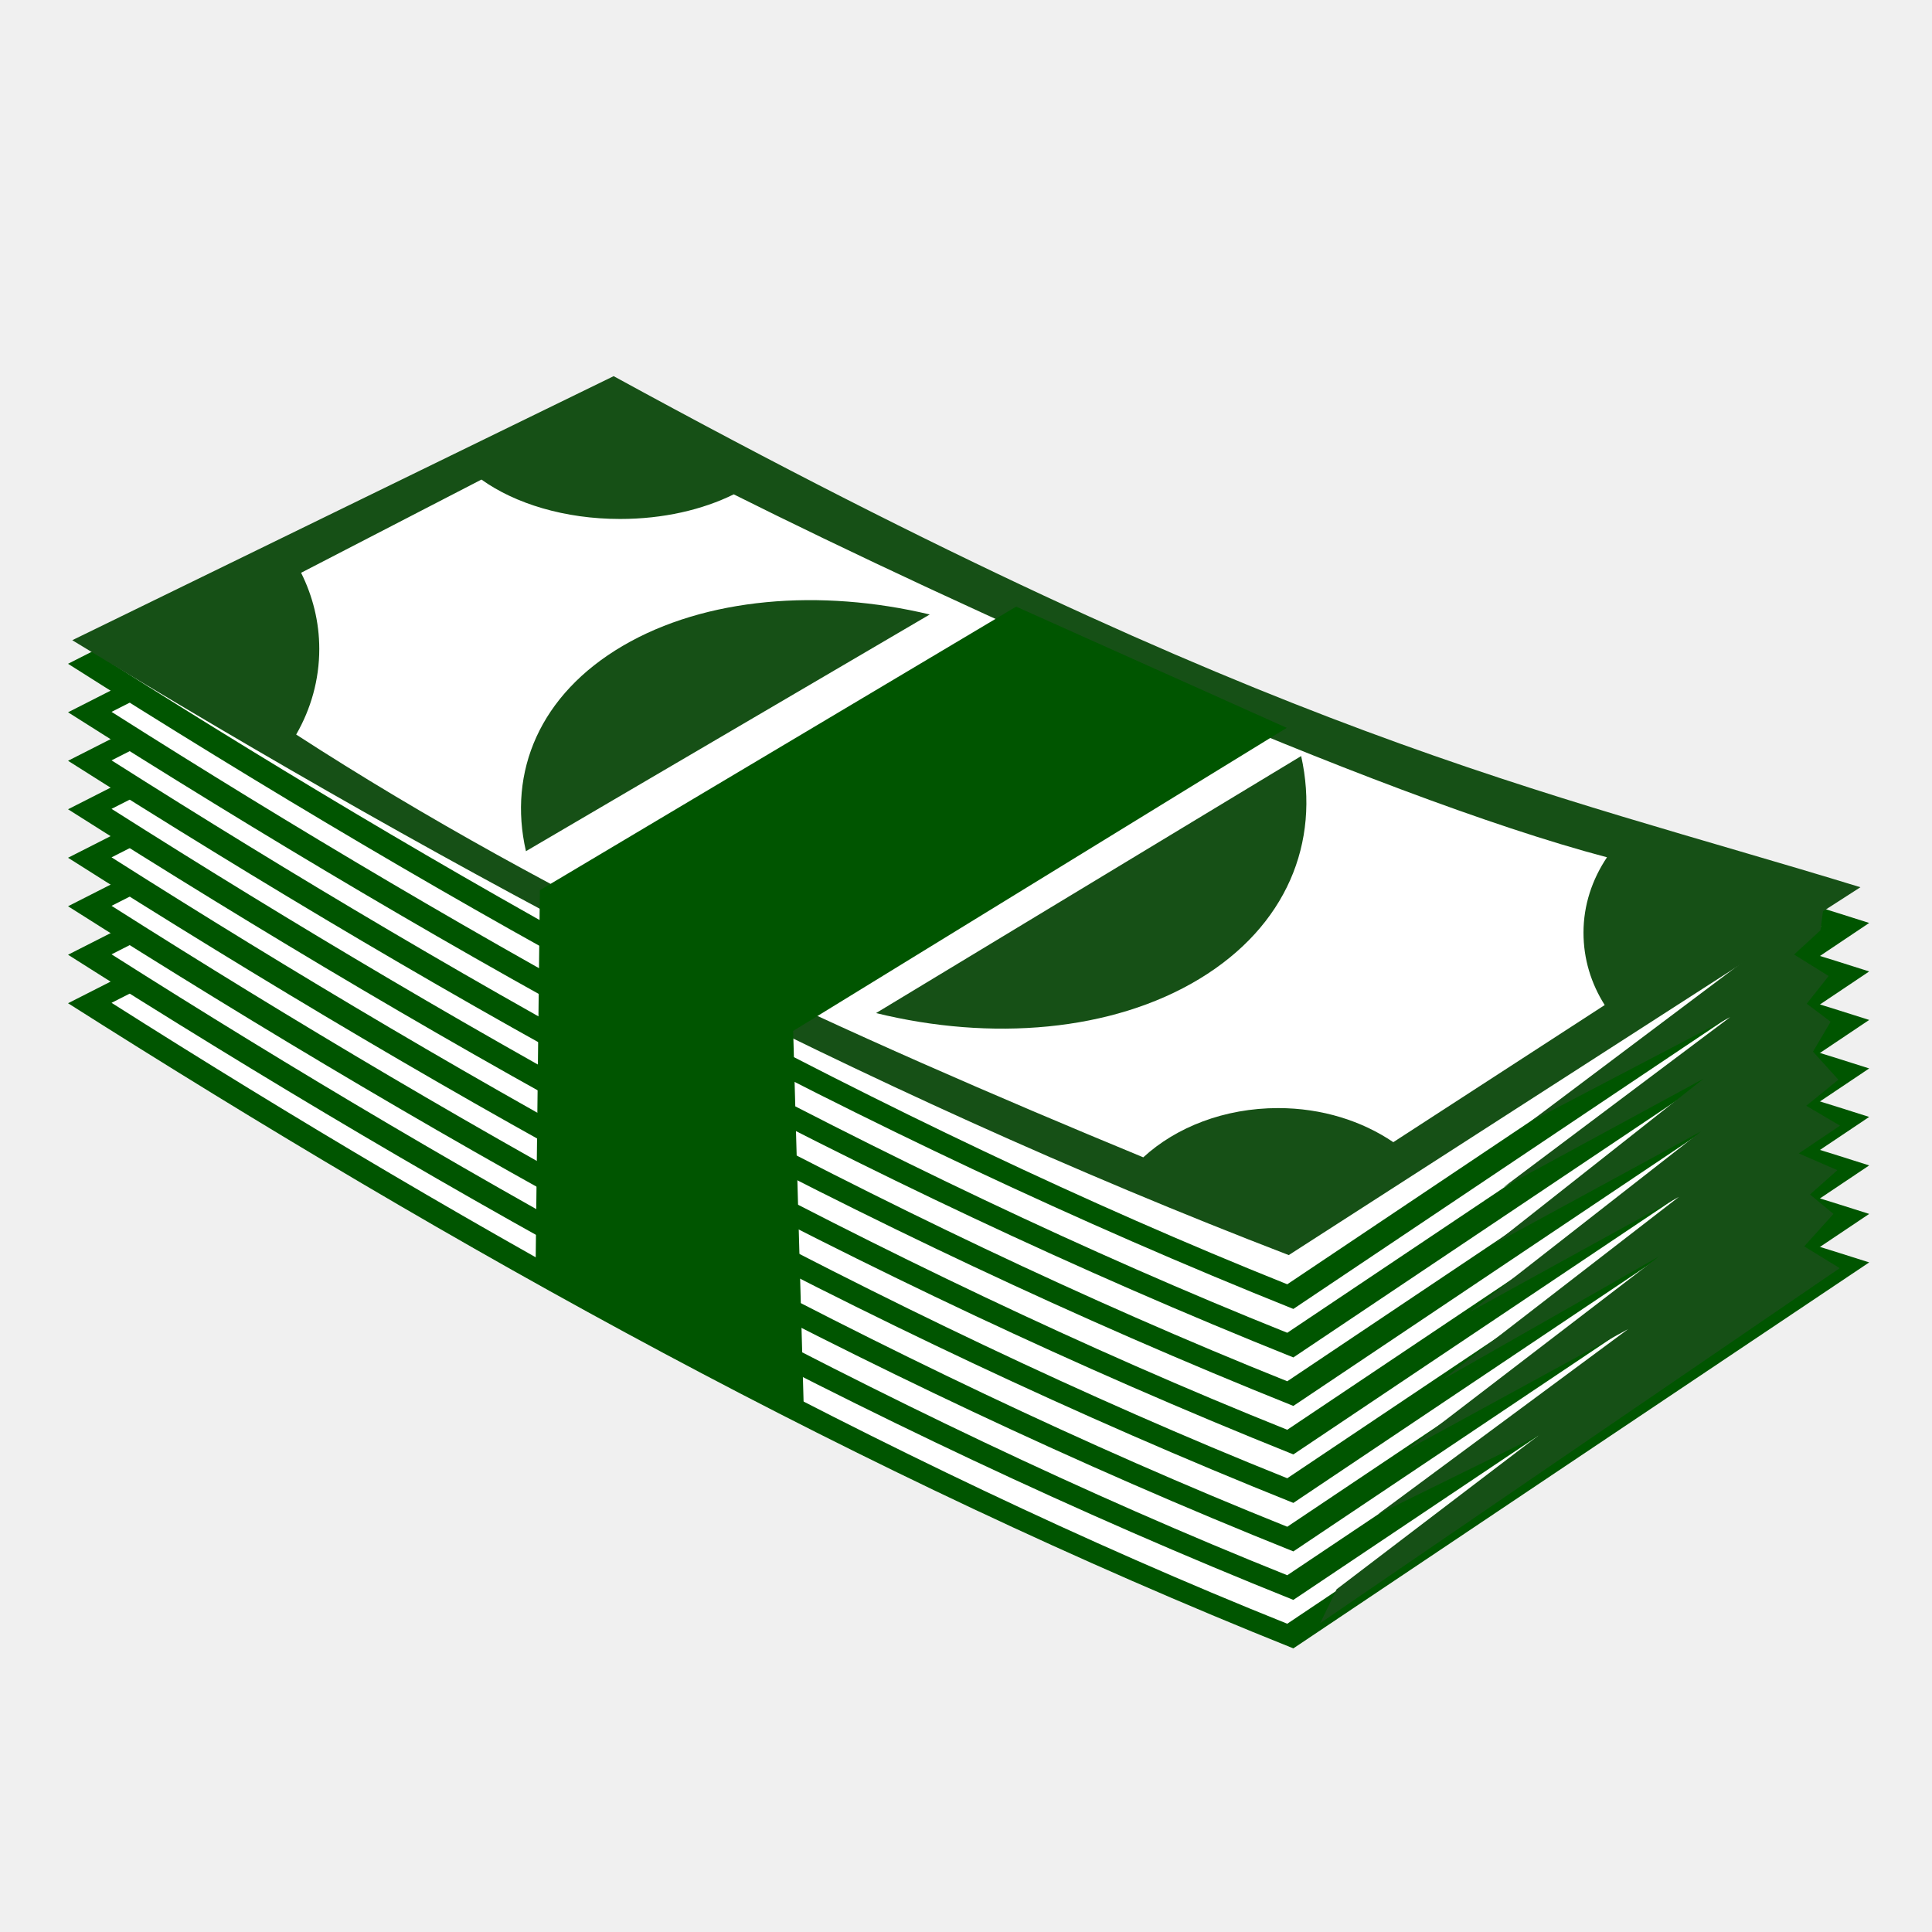
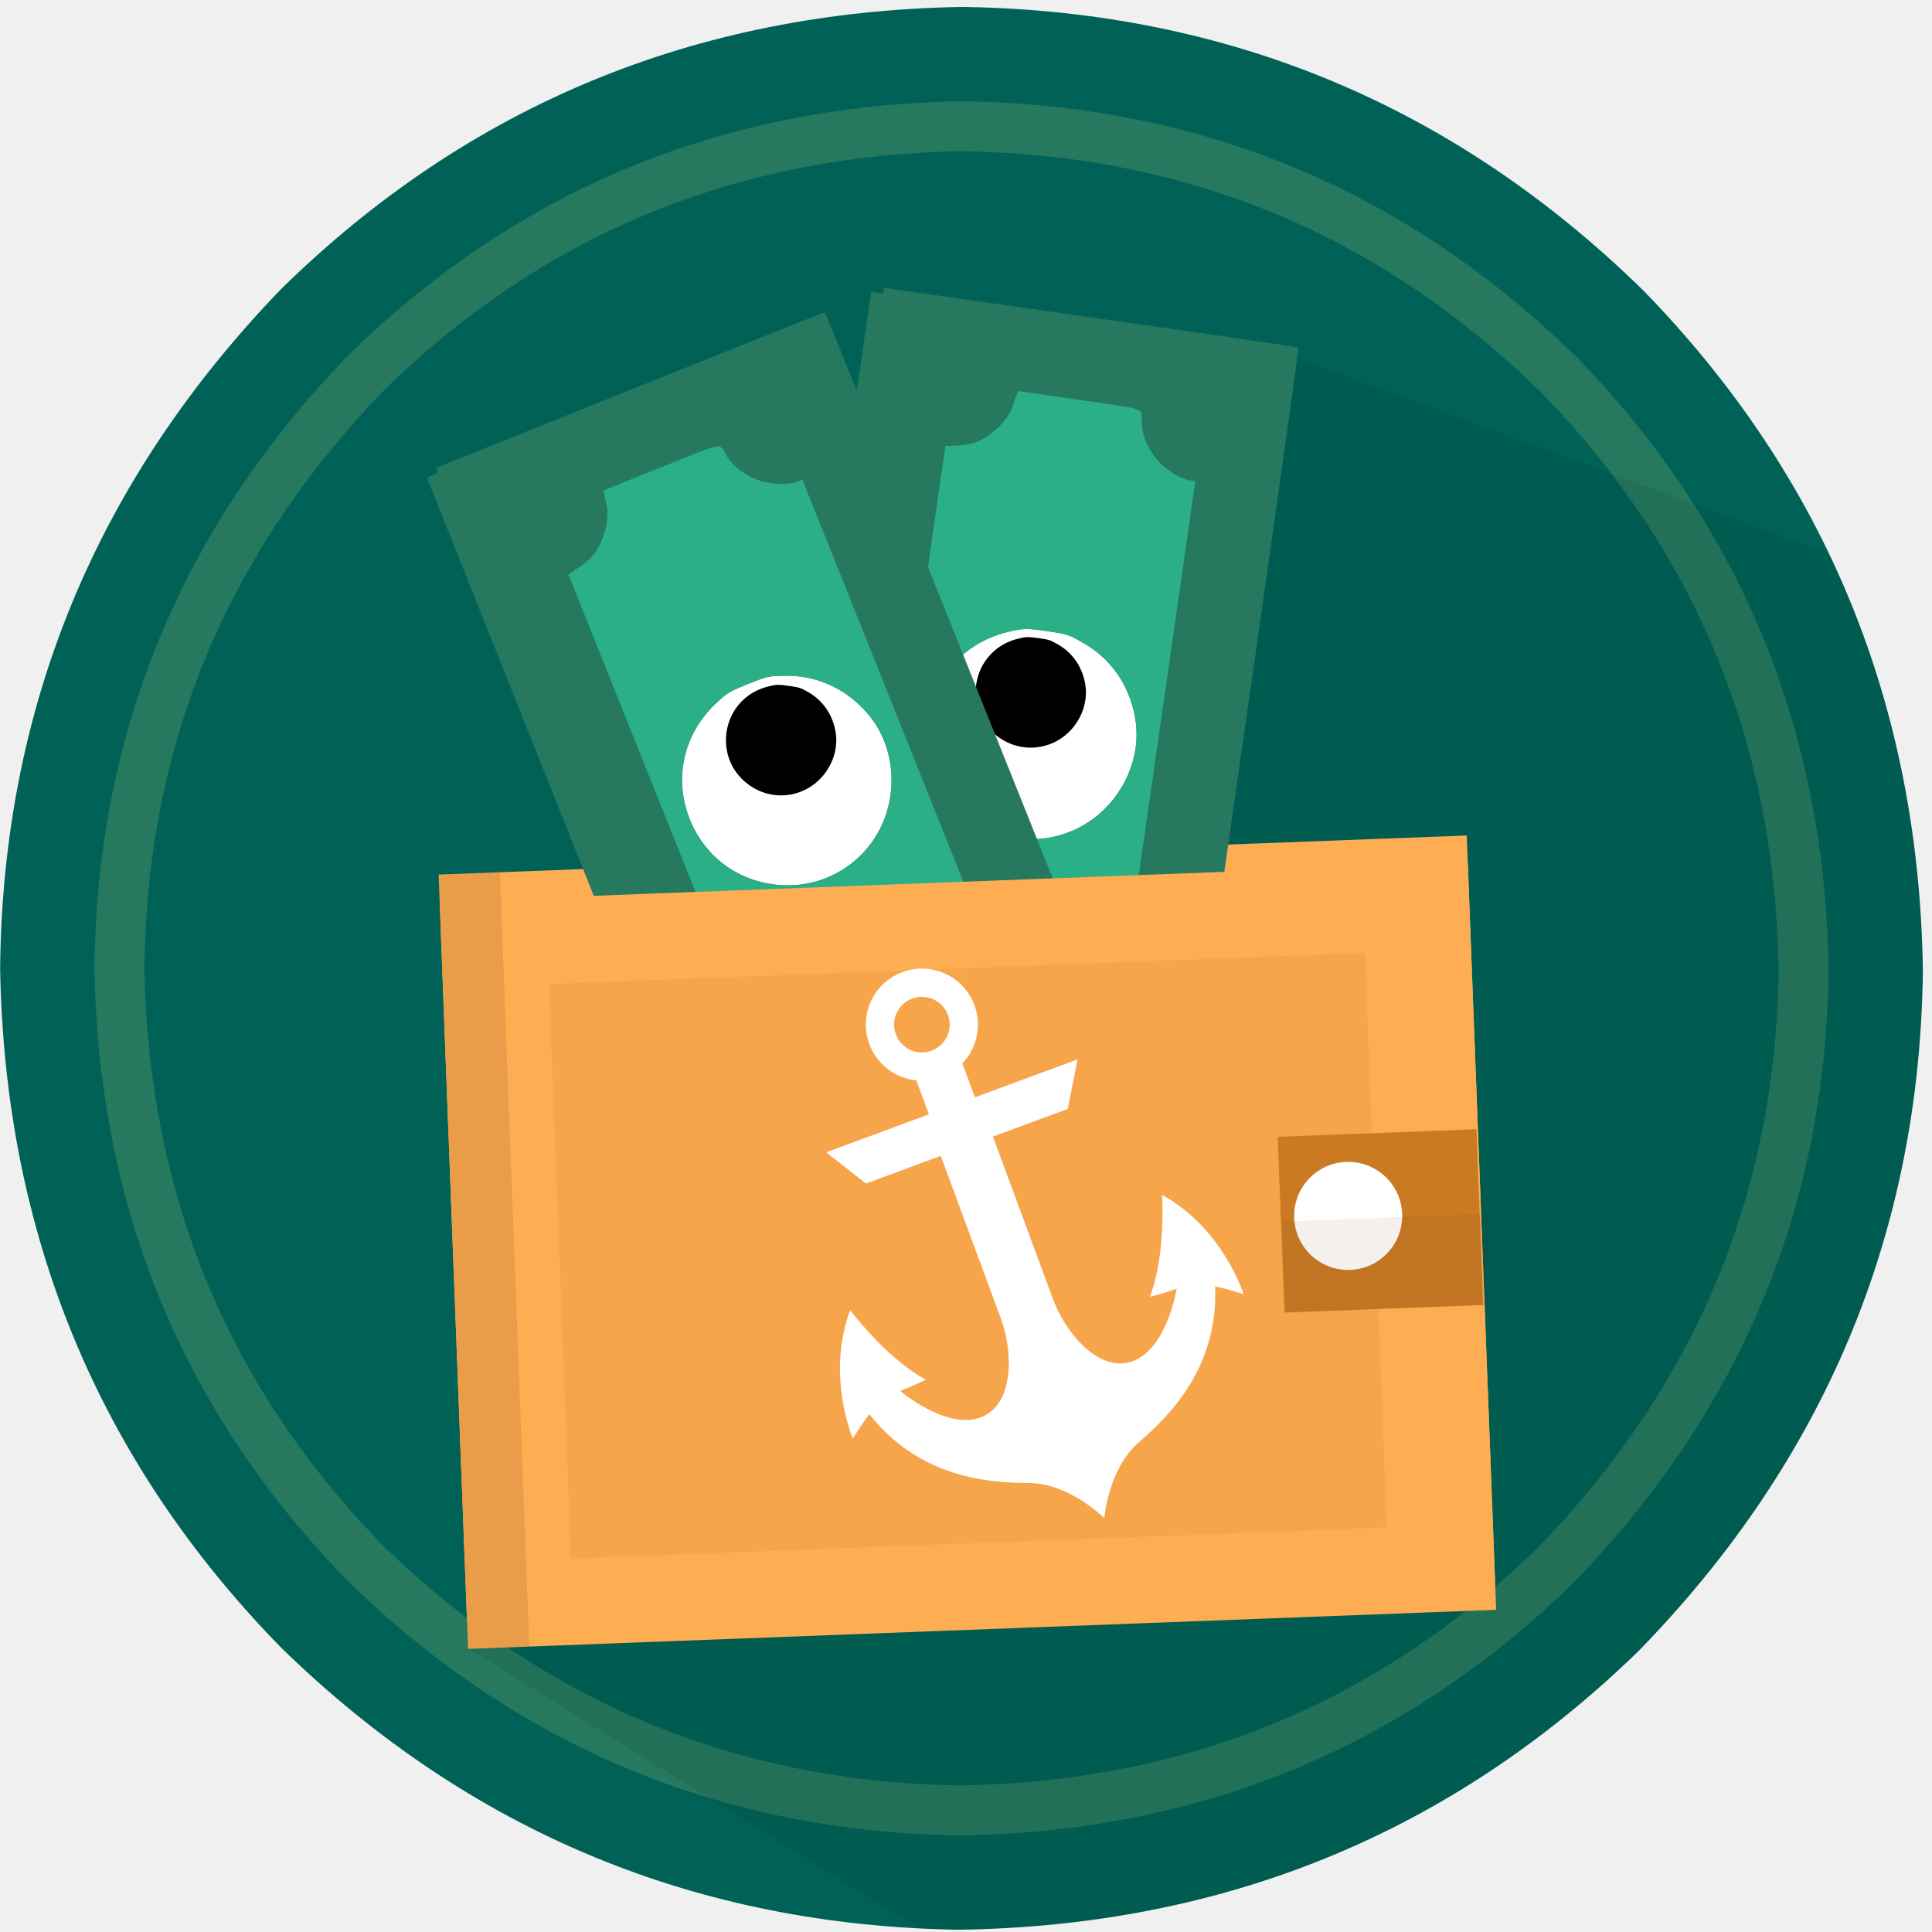
- <svg xmlns="http://www.w3.org/2000/svg" width="900" height="900" id="svg2" version="1.1">
-   <defs id="defs4" />
-   <g id="layer1" transform="translate(0,-152.3622)">
-     <g id="g5883" transform="matrix(8.244017,0,0,8.244017,-178.1999,-1481.951)">
-       <g transform="matrix(-0.6850293,0,0,0.6850293,-5.127011,-30.38815)" id="g4862">
-         <g transform="translate(-6.428571,-72.64286)" id="g4820">
-           <g id="g4822">
-             <path style="fill:#ffffff;stroke:none" d="m -190.893,425.755 45,30.536 0.536,0.357 8.929,-3.393 18.929,-8.75 17.143,-8.75 18.571,-10 27.679,-16.607 7.857,-4.821 -43.571,-21.964 -36.786,19.464 -17.679,8.393 -24.286,8.75 z" id="path4824" transform="translate(6.428571,84.64286)" />
-             <path style="fill:#005500;stroke:none" d="m -83.204,466.295 c -55.31,31.494 -76.664,35.629 -103.591,44.233 l 47.499,31.839 c 35.855,-14.363 69.041,-32.88 101.073,-53.217 l -44.981,-22.854 z m -0.315,1.639 41.707,21.182 c -29.705,18.86 -63.73,37.898 -96.981,51.217 l -44.036,-29.51 c 24.971,-7.979 48.018,-13.682 99.31,-42.889 z" id="path4826" />
+ <svg xmlns="http://www.w3.org/2000/svg" width="100%" height="100%" viewBox="0 0 600 600" version="1.1" xml:space="preserve" style="fill-rule:evenodd;clip-rule:evenodd;stroke-linecap:round;stroke-linejoin:round;stroke-miterlimit:2;">
+   <g id="layer1" transform="matrix(13.9572,0,0,13.9572,-4320.2,-5505.95)">
+     <g transform="matrix(1,0,0,1,-0.144157,-9.83669)">
+       <g>
+         <path d="M331.087,404.479C325.157,404.578 320.112,406.664 315.95,410.737C311.828,414.998 309.737,420.041 309.679,425.867C309.779,431.794 311.868,436.838 315.945,441C320.134,445.078 325.15,447.166 330.993,447.263C336.924,447.182 341.976,445.11 346.148,441.049C350.283,436.8 352.388,431.763 352.462,425.938C352.379,420.009 350.305,414.959 346.24,410.787C342.061,406.696 337.051,404.594 331.21,404.481" style="fill:rgb(0,98,86);fill-rule:nonzero;" />
+       </g>
+       <g transform="matrix(0.875911,0,0,0.875911,41.0823,52.846)">
+         <path d="M331.087,404.479C325.157,404.578 320.112,406.664 315.95,410.737C311.828,414.998 309.737,420.041 309.679,425.867C309.779,431.794 311.868,436.838 315.945,441C320.134,445.078 325.15,447.166 330.993,447.263C336.924,447.182 341.976,445.11 346.148,441.049C350.283,436.8 352.388,431.763 352.462,425.938C352.379,420.009 350.305,414.959 346.24,410.787C342.061,406.696 337.051,404.594 331.21,404.481" style="fill:none;fill-rule:nonzero;stroke:rgb(38,120,95);stroke-width:1.27px;" />
+       </g>
+       <g>
+         <path d="M338.493,412.202C335.231,420.743 332.546,426.447 330.437,429.314C328.388,432.387 325.065,435.261 320.468,437.936L320.085,440.999L330.126,447.234L330.129,447.234C330.415,447.248 330.703,447.258 330.993,447.263C336.924,447.182 341.976,445.11 346.148,441.049C350.283,436.8 352.388,431.763 352.462,425.938C352.415,422.557 351.72,419.461 350.377,416.652L350.381,416.652L338.515,412.284L338.493,412.202Z" style="fill-opacity:0.07;fill-rule:nonzero;" />
+       </g>
+       <g>
+         <g>
+           <path d="M319.436,423.785L320.068,440.411L320.112,440.409L342.944,439.541L342.332,423.435L342.313,422.915L319.48,423.783" style="fill:rgb(255,173,83);fill-rule:nonzero;" />
+         </g>
+         <g>
+           <g>
+             <path d="M338.251,412.419C338.274,412.241 338.286,412.145 338.284,412.143C338.267,412.133 336.187,411.831 333.658,411.471L329.06,410.815L327.72,420.071L326.383,429.328L331.018,429.994L335.652,430.659L336.98,421.412C337.6,417.089 338.118,413.429 338.251,412.419ZM335.991,415.117L335.128,421.135L334.264,427.152L335.991,415.117ZM330.038,420.446L330.04,420.428L330.038,420.446ZM330.428,414.337L328.702,426.361L329.565,420.348L330.428,414.337Z" style="fill:rgb(38,120,95);fill-rule:nonzero;" />
+           </g>
+           <g>
+             <path d="M338.567,412.056C338.549,412.046 336.47,411.744 333.94,411.385L329.343,410.729L328.003,419.985L326.666,429.242L331.3,429.907L335.935,430.573L337.262,421.326C337.993,416.239 338.58,412.07 338.567,412.056ZM334.326,427.076C333.873,427.094 333.522,427.271 333.24,427.624C333.139,427.753 333.062,427.893 333.024,428.02C332.997,428.13 332.953,428.226 332.933,428.234C332.856,428.269 330.231,427.892 330.201,427.842C330.189,427.818 330.177,427.714 330.177,427.612C330.182,427.37 330.024,426.965 329.852,426.766C329.673,426.567 329.413,426.397 329.177,426.329L328.984,426.275L329.847,420.261L330.71,414.251L330.962,414.238C331.099,414.231 331.277,414.204 331.356,414.177C331.727,414.049 332.118,413.67 332.223,413.333C332.246,413.253 332.279,413.152 332.297,413.109L332.324,413.026L333.696,413.223C335.23,413.443 335.08,413.387 335.08,413.724C335.083,413.967 335.19,414.251 335.368,414.488C335.559,414.743 335.918,414.98 336.166,415.015L336.274,415.031L335.41,421.048L334.546,427.066L334.326,427.076Z" style="fill:rgb(38,120,95);fill-rule:nonzero;" />
+           </g>
+           <g>
+             <path d="M334.964,420.575C334.945,420.149 334.792,419.688 334.551,419.339C334.315,419.003 334.073,418.79 333.702,418.586C333.446,418.443 333.384,418.426 332.957,418.365C332.542,418.306 332.463,418.306 332.201,418.363C331.632,418.481 331.159,418.765 330.82,419.182C330.176,419.972 330.126,421.141 330.696,421.965C331.364,422.927 332.583,423.265 333.623,422.771C334.456,422.376 335,421.481 334.964,420.575Z" style="fill:white;fill-rule:nonzero;" />
+             <g transform="matrix(0.526246,0,0,0.526246,157.565,198.361)">
+               <path d="M334.964,420.575C334.945,420.149 334.792,419.688 334.551,419.339C334.315,419.003 334.073,418.79 333.702,418.586C333.446,418.443 333.384,418.426 332.957,418.365C332.542,418.306 332.463,418.306 332.201,418.363C331.632,418.481 331.159,418.765 330.82,419.182C330.176,419.972 330.126,421.141 330.696,421.965C331.364,422.927 332.583,423.265 333.623,422.771C334.456,422.376 335,421.481 334.964,420.575Z" style="fill-rule:nonzero;" />
+             </g>
+           </g>
+           <g>
+             <path d="M334.943,420.973C334.834,421.734 334.333,422.434 333.623,422.771C332.583,423.265 331.364,422.927 330.696,421.965C330.365,421.487 330.243,420.892 330.325,420.323C330.384,419.912 330.55,419.513 330.82,419.182C331.159,418.765 331.632,418.481 332.201,418.363C332.463,418.306 332.542,418.306 332.957,418.365C333.384,418.426 333.446,418.443 333.702,418.586C334.073,418.79 334.315,419.003 334.551,419.339C334.792,419.688 334.945,420.149 334.964,420.575C334.969,420.709 334.962,420.842 334.943,420.973ZM336.274,415.031L336.166,415.015C335.918,414.98 335.559,414.743 335.368,414.488C335.19,414.251 335.083,413.967 335.08,413.724C335.08,413.387 335.23,413.443 333.696,413.223L332.324,413.026L332.297,413.109C332.279,413.152 332.246,413.253 332.223,413.333C332.118,413.67 331.727,414.049 331.356,414.177C331.277,414.204 331.099,414.231 330.962,414.238L330.71,414.251L328.984,426.275L329.177,426.329C329.413,426.397 329.673,426.567 329.852,426.766C330.024,426.965 330.182,427.37 330.177,427.612C330.177,427.714 330.189,427.818 330.201,427.842C330.231,427.892 332.856,428.269 332.933,428.234C332.953,428.226 332.997,428.13 333.024,428.02C333.062,427.893 333.139,427.753 333.24,427.624C333.522,427.271 333.873,427.094 334.326,427.076L334.546,427.066L336.274,415.031Z" style="fill:rgb(42,175,134);fill-rule:nonzero;" />
          </g>
        </g>
-         <g id="g4812" transform="translate(-6.428571,-76.64286)">
-           <g id="g4814">
-             <path transform="translate(6.428571,84.64286)" id="path4816" d="m -190.893,425.755 45,30.536 0.536,0.357 8.929,-3.393 18.929,-8.75 17.143,-8.75 18.571,-10 27.679,-16.607 7.857,-4.821 -43.571,-21.964 -36.786,19.464 -17.679,8.393 -24.286,8.75 z" style="fill:#ffffff;stroke:none" />
-             <path id="path4818" d="m -83.204,466.295 c -55.31,31.494 -76.664,35.629 -103.591,44.233 l 47.499,31.839 c 35.855,-14.363 69.041,-32.88 101.073,-53.217 l -44.981,-22.854 z m -0.315,1.639 41.707,21.182 c -29.705,18.86 -63.73,37.898 -96.981,51.217 l -44.036,-29.51 c 24.971,-7.979 48.018,-13.682 99.31,-42.889 z" style="fill:#005500;stroke:none" />
+         <g>
+           <g>
+             <path d="M327.935,411.746C327.866,411.58 327.829,411.491 327.826,411.49C327.806,411.49 325.854,412.268 323.484,413.222L319.174,414.952L322.641,423.639L326.112,432.324L330.459,430.583L334.805,428.841L331.331,420.17C329.707,416.116 328.325,412.688 327.935,411.746ZM327.328,415.212L329.588,420.855L331.849,426.499L327.328,415.212ZM324.836,422.804C324.835,422.801 324.833,422.799 324.832,422.796C324.831,422.793 324.83,422.79 324.829,422.787L324.836,422.804ZM322.119,417.319L326.636,428.595L324.377,422.955L322.119,417.319Z" style="fill:rgb(38,120,95);fill-rule:nonzero;" />
+           </g>
+           <g>
+             <path d="M328.027,411.274C328.007,411.274 326.055,412.052 323.685,413.005L319.375,414.736L322.843,423.422L326.314,432.107L330.66,430.366L335.006,428.625L331.532,419.953C329.621,415.183 328.045,411.279 328.027,411.274ZM331.864,426.402C331.481,426.644 331.266,426.972 331.198,427.419C331.175,427.582 331.178,427.742 331.209,427.87C331.241,427.979 331.251,428.084 331.238,428.101C331.188,428.17 328.726,429.156 328.675,429.128C328.653,429.112 328.591,429.028 328.539,428.94C328.422,428.729 328.083,428.457 327.835,428.37C327.58,428.287 327.27,428.27 327.032,428.329L326.838,428.379L324.578,422.739L322.321,417.103L322.532,416.966C322.648,416.891 322.788,416.779 322.843,416.716C323.1,416.419 323.249,415.896 323.172,415.551C323.152,415.471 323.13,415.367 323.124,415.32L323.106,415.235L324.392,414.72C325.832,414.143 325.673,414.17 325.842,414.462C325.966,414.67 326.2,414.863 326.473,414.979C326.765,415.104 327.195,415.13 327.428,415.037L327.529,414.996L329.79,420.639L332.05,426.283L331.864,426.402Z" style="fill:rgb(38,120,95);fill-rule:nonzero;" />
+           </g>
+           <g>
+             <path d="M329.167,420.453C328.938,420.093 328.574,419.77 328.191,419.589C327.819,419.415 327.503,419.352 327.079,419.361C326.786,419.365 326.724,419.382 326.324,419.542C325.934,419.698 325.866,419.738 325.668,419.918C325.234,420.306 324.967,420.788 324.881,421.319C324.719,422.324 325.26,423.362 326.165,423.79C327.225,424.289 328.45,423.973 329.103,423.025C329.627,422.266 329.651,421.219 329.167,420.453Z" style="fill:white;fill-rule:nonzero;" />
+             <g transform="matrix(0.526246,0,0,0.526246,152.01,199.423)">
+               <path d="M334.964,420.575C334.945,420.149 334.792,419.688 334.551,419.339C334.315,419.003 334.073,418.79 333.702,418.586C333.446,418.443 333.384,418.426 332.957,418.365C332.542,418.306 332.463,418.306 332.201,418.363C331.632,418.481 331.159,418.765 330.82,419.182C330.176,419.972 330.126,421.141 330.696,421.965C331.364,422.927 332.583,423.265 333.623,422.771C334.456,422.376 335,421.481 334.964,420.575Z" style="fill-rule:nonzero;" />
+             </g>
+           </g>
+           <g>
+             <path d="M329.347,420.808C329.633,421.521 329.55,422.378 329.103,423.025C328.45,423.973 327.225,424.289 326.165,423.79C325.64,423.541 325.237,423.088 325.023,422.554C324.869,422.168 324.813,421.74 324.881,421.319C324.967,420.788 325.234,420.306 325.668,419.918C325.866,419.738 325.934,419.698 326.324,419.542C326.724,419.382 326.786,419.365 327.079,419.361C327.503,419.352 327.819,419.415 328.191,419.589C328.574,419.77 328.938,420.093 329.167,420.453C329.238,420.566 329.298,420.685 329.347,420.808ZM327.529,414.996L327.428,415.037C327.195,415.13 326.765,415.104 326.473,414.979C326.2,414.863 325.966,414.67 325.842,414.462C325.673,414.17 325.832,414.143 324.392,414.72L323.106,415.235L323.124,415.32C323.13,415.367 323.152,415.471 323.172,415.551C323.249,415.896 323.1,416.419 322.843,416.716C322.788,416.779 322.648,416.891 322.532,416.966L322.321,417.103L326.838,428.379L327.032,428.329C327.27,428.27 327.58,428.287 327.835,428.37C328.083,428.457 328.422,428.729 328.539,428.94C328.591,429.028 328.653,429.112 328.675,429.128C328.726,429.156 331.188,428.17 331.238,428.101C331.251,428.084 331.241,427.979 331.209,427.87C331.178,427.742 331.175,427.582 331.198,427.419C331.266,426.972 331.481,426.644 331.864,426.402L332.05,426.283L327.529,414.996Z" style="fill:rgb(42,175,134);fill-rule:nonzero;" />
          </g>
        </g>
-         <g transform="translate(-6.428571,-80.64286)" id="g4804">
-           <g id="g4806">
-             <path style="fill:#ffffff;stroke:none" d="m -190.893,425.755 45,30.536 0.536,0.357 8.929,-3.393 18.929,-8.75 17.143,-8.75 18.571,-10 27.679,-16.607 7.857,-4.821 -43.571,-21.964 -36.786,19.464 -17.679,8.393 -24.286,8.75 z" id="path4808" transform="translate(6.428571,84.64286)" />
-             <path style="fill:#005500;stroke:none" d="m -83.204,466.295 c -55.31,31.494 -76.664,35.629 -103.591,44.233 l 47.499,31.839 c 35.855,-14.363 69.041,-32.88 101.073,-53.217 l -44.981,-22.854 z m -0.315,1.639 41.707,21.182 c -29.705,18.86 -63.73,37.898 -96.981,51.217 l -44.036,-29.51 c 24.971,-7.979 48.018,-13.682 99.31,-42.889 z" id="path4810" />
-           </g>
+         <g>
+           <path d="M319.459,424.387L320.091,441.014L320.135,441.012L342.967,440.144L342.336,423.518L319.459,424.387" style="fill:rgb(255,173,83);fill-rule:nonzero;" />
        </g>
-         <g id="g4763" transform="translate(-6.428571,-84.64286)">
-           <g id="g4800">
-             <path transform="translate(6.428571,84.64286)" id="path4797" d="m -190.893,425.755 45,30.536 0.536,0.357 8.929,-3.393 18.929,-8.75 17.143,-8.75 18.571,-10 27.679,-16.607 7.857,-4.821 -43.571,-21.964 -36.786,19.464 -17.679,8.393 -24.286,8.75 z" style="fill:#ffffff;stroke:none" />
-             <path id="path4765" d="m -83.204,466.295 c -55.31,31.494 -76.664,35.629 -103.591,44.233 l 47.499,31.839 c 35.855,-14.363 69.041,-32.88 101.073,-53.217 l -44.981,-22.854 z m -0.315,1.639 41.707,21.182 c -29.705,18.86 -63.73,37.898 -96.981,51.217 l -44.036,-29.51 c 24.971,-7.979 48.018,-13.682 99.31,-42.889 z" style="fill:#005500;stroke:none" />
-           </g>
+         <g>
+           <path d="M321.893,426.219L322.379,439.002L322.415,439.001L340.533,438.313L340.047,425.529L321.893,426.219" style="fill:rgb(201,122,35);fill-opacity:0.16;fill-rule:nonzero;" />
        </g>
-         <g id="g4828" transform="translate(-6.428571,-88.64286)">
-           <g id="g4830">
-             <path transform="translate(6.428571,84.64286)" id="path4832" d="m -190.893,425.755 45,30.536 0.536,0.357 8.929,-3.393 18.929,-8.75 17.143,-8.75 18.571,-10 27.679,-16.607 7.857,-4.821 -43.571,-21.964 -36.786,19.464 -17.679,8.393 -24.286,8.75 z" style="fill:#ffffff;stroke:none" />
-             <path id="path4834" d="m -83.204,466.295 c -55.31,31.494 -76.664,35.629 -103.591,44.233 l 47.499,31.839 c 35.855,-14.363 69.041,-32.88 101.073,-53.217 l -44.981,-22.854 z m -0.315,1.639 41.707,21.182 c -29.705,18.86 -63.73,37.898 -96.981,51.217 l -44.036,-29.51 c 24.971,-7.979 48.018,-13.682 99.31,-42.889 z" style="fill:#005500;stroke:none" />
-           </g>
+         <g>
+           <path d="M338.106,429.619L338.255,433.528L338.263,433.527L342.677,433.36L342.528,429.451L338.106,429.619" style="fill:rgb(201,122,35);fill-rule:nonzero;" />
        </g>
-         <g transform="translate(-6.428571,-92.64286)" id="g4836">
-           <g id="g4838">
-             <path style="fill:#ffffff;stroke:none" d="m -190.893,425.755 45,30.536 0.536,0.357 8.929,-3.393 18.929,-8.75 17.143,-8.75 18.571,-10 27.679,-16.607 7.857,-4.821 -43.571,-21.964 -36.786,19.464 -17.679,8.393 -24.286,8.75 z" id="path4840" transform="translate(6.428571,84.64286)" />
-             <path style="fill:#005500;stroke:none" d="m -83.204,466.295 c -55.31,31.494 -76.664,35.629 -103.591,44.233 l 47.499,31.839 c 35.855,-14.363 69.041,-32.88 101.073,-53.217 l -44.981,-22.854 z m -0.315,1.639 41.707,21.182 c -29.705,18.86 -63.73,37.898 -96.981,51.217 l -44.036,-29.51 c 24.971,-7.979 48.018,-13.682 99.31,-42.889 z" id="path4842" />
-           </g>
+         <g>
+           <path d="M339.598,430.179C339.269,430.205 338.993,430.34 338.772,430.584C338.558,430.831 338.459,431.122 338.474,431.456C338.499,431.785 338.634,432.061 338.879,432.283C339.126,432.496 339.416,432.595 339.748,432.581C340.078,432.555 340.354,432.421 340.575,432.177C340.789,431.93 340.889,431.639 340.875,431.305C340.85,430.976 340.715,430.701 340.471,430.478C340.224,430.265 339.934,430.165 339.602,430.179" style="fill:white;fill-rule:nonzero;" />
        </g>
-         <g id="g4844" transform="translate(-6.428571,-96.64286)">
-           <g id="g4846">
-             <path transform="translate(6.428571,84.64286)" id="path4848" d="m -190.893,425.755 45,30.536 0.536,0.357 8.929,-3.393 18.929,-8.75 17.143,-8.75 18.571,-10 27.679,-16.607 7.857,-4.821 -43.571,-21.964 -36.786,19.464 -17.679,8.393 -24.286,8.75 z" style="fill:#ffffff;stroke:none" />
-             <path id="path4850" d="m -83.204,466.295 c -55.31,31.494 -76.664,35.629 -103.591,44.233 l 47.499,31.839 c 35.855,-14.363 69.041,-32.88 101.073,-53.217 l -44.981,-22.854 z m -0.315,1.639 41.707,21.182 c -29.705,18.86 -63.73,37.898 -96.981,51.217 l -44.036,-29.51 c 24.971,-7.979 48.018,-13.682 99.31,-42.889 z" style="fill:#005500;stroke:none" />
-           </g>
+         <g>
+           <path d="M319.436,423.785L320.068,440.411L320.091,441.014L321.453,440.962L320.799,423.733L319.436,423.785Z" style="fill:rgb(74,39,0);fill-opacity:0.12;fill-rule:nonzero;" />
        </g>
-         <g transform="translate(-6.428571,-100.6429)" id="g4852">
-           <g id="g4854">
-             <path style="fill:#ffffff;stroke:none" d="m -190.893,425.755 45,30.536 0.536,0.357 8.929,-3.393 18.929,-8.75 17.143,-8.75 18.571,-10 27.679,-16.607 7.857,-4.821 -43.571,-21.964 -36.786,19.464 -17.679,8.393 -24.286,8.75 z" id="path4856" transform="translate(6.428571,84.64286)" />
-             <path style="fill:#005500;stroke:none" d="m -83.204,466.295 c -55.31,31.494 -76.664,35.629 -103.591,44.233 l 47.499,31.839 c 35.855,-14.363 69.041,-32.88 101.073,-53.217 l -44.981,-22.854 z m -0.315,1.639 41.707,21.182 c -29.705,18.86 -63.73,37.898 -96.981,51.217 l -44.036,-29.51 c 24.971,-7.979 48.018,-13.682 99.31,-42.889 z" id="path4858" />
-           </g>
+         <g>
+           <path d="M338.212,431.505L338.289,433.541L339.34,433.501L342.847,433.368L342.77,431.332L338.212,431.505Z" style="fill:rgb(74,39,0);fill-opacity:0.07;fill-rule:nonzero;" />
        </g>
-         <g id="g4786" transform="translate(0,-14)">
-           <path id="path4774" d="m -180.714,422.005 c 0,0 5.714,3.929 6.429,7.143 0.714,3.214 23.929,16.786 23.929,16.786 l 11.429,0 7.857,-1.786 19.643,-9.286 15.714,-6.786 18.929,-10.357 17.857,-10.714 0,-11.429 -25.714,-12.143 -12.857,1.786 -11.786,7.143 -28.929,12.857 -37.5,13.214 z" style="fill:#ffffff;stroke:none" />
-           <g id="g4758" style="fill:#165016">
-             <path style="fill:#165016;stroke:none" d="M -89.656,378.781 C -144.567,408.797 -165.768,412.738 -192.5,420.938 l 47.156,30.344 C -109.747,437.593 -76.801,419.945 -45,400.562 L -89.656,378.781 z M -78.75,387.312 -63.875,395 c -0.955,1.916 -1.5,4.037 -1.5,6.281 0,2.55 0.692,4.957 1.906,7.062 -21.464,13.908 -45.382,24.753 -69.875,34.875 -2.712,-2.49 -6.691,-4.062 -11.125,-4.062 -3.624,0 -6.93,1.067 -9.5,2.812 l -17.438,-11.312 c 1.127,-1.778 1.75,-3.807 1.75,-5.969 0,-2.267 -0.707,-4.38 -1.938,-6.219 19.455,-5.135 54.124,-20.98 72.031,-29.938 2.577,1.271 5.824,2.031 9.375,2.031 4.567,0 8.657,-1.261 11.438,-3.25 z" id="path4696" />
-             <path style="color:#000000;fill:#165016;stroke:none;stroke-width:0.079;marker:none;visibility:visible;display:inline;overflow:visible;enable-background:accumulate" d="m -146.368,410.117 c -1.586,7.114 1.2,14.034 8.403,18.389 7.202,4.355 17.172,5.146 26.662,2.812 z" id="path4733" />
-             <path id="path4756" d="m -82.423,417.965 c 1.506,-6.552 -1.14,-12.925 -7.982,-16.935 -6.842,-4.01 -16.311,-4.74 -25.327,-2.59 z" style="color:#000000;fill:#165016;stroke:none;stroke-width:0.074;marker:none;visibility:visible;display:inline;overflow:visible;enable-background:accumulate" />
-           </g>
-         </g>
-         <path style="fill:#005500;stroke:none" d="m -145.179,393.791 40.714,25 -0.893,31.786 22.143,-11.964 -0.357,-31.429 -39.286,-23.393 z" id="path4860" />
      </g>
-       <path id="path4903" d="m 124.712,249.106 -0.231,1.707 -1.488,1.366 1.952,1.215 -1.237,1.565 1.349,1.016 -0.994,1.691 1.432,1.587 -1.814,1.474 1.907,1.122 -2.33,1.568 2.18,0.947 -1.546,1.374 1.325,1.099 -1.652,1.832 2.005,1.232 -29.358,20.062 0.932,-1.918 11.432,-8.709 -9.105,4.477 14.148,-10.47 -12.561,6.858 14.3,-10.961 -12.24,6.968 13.368,-10.335 -11.803,6.497 13.054,-10.199 -11.688,6.359 11.837,-9.339 -11.314,6.141 12.808,-9.615 -11.31,5.919 12.437,-9.348 -10.473,6.238 z" style="fill:#165016;stroke:none" />
+     </g>
+     <g transform="matrix(0.0224999,-0.00831812,0.00831812,0.0224999,323.392,414.274)">
+       <path d="M370.78,439.363C370.78,439.363 355.129,492.509 327.376,524.103C327.376,524.103 343.024,525.877 353.358,525.581C353.358,525.581 325.898,574.595 291.944,574.595C257.99,574.595 242.362,527.056 242.362,495.759L242.362,334.237L316.351,334.237L340.858,294.301L239.31,294.301L239.31,260.719C256.616,252.283 268.543,234.525 268.543,213.976C268.543,185.27 245.272,162 216.567,162C187.861,162 164.59,185.27 164.59,213.976C164.59,234.525 176.518,252.283 193.823,260.719L193.823,294.301L92.276,294.301L116.781,334.237L190.772,334.237L190.772,495.759C190.772,527.056 175.145,574.595 141.19,574.595C107.235,574.595 79.775,525.581 79.775,525.581C90.11,525.876 105.758,524.103 105.758,524.103C78.004,492.509 62.355,439.363 62.355,439.363C20.131,488.081 23.38,551.859 23.38,551.859C31.795,545.215 45.525,535.914 45.525,535.914C68.998,607.663 126.574,633.794 162.006,647.081C197.438,660.368 216.567,702 216.567,702C216.567,702 235.696,660.368 271.128,647.081C306.56,633.794 364.136,607.663 387.609,535.914C387.609,535.914 401.339,545.215 409.754,551.859C409.754,551.859 413.003,488.081 370.78,439.363ZM216.567,239.771C202.321,239.771 190.773,228.223 190.773,213.976C190.773,199.73 202.321,188.181 216.567,188.181C230.813,188.181 242.362,199.73 242.362,213.976C242.362,228.223 230.813,239.771 216.567,239.771Z" style="fill:white;fill-rule:nonzero;" />
    </g>
  </g>
</svg>
